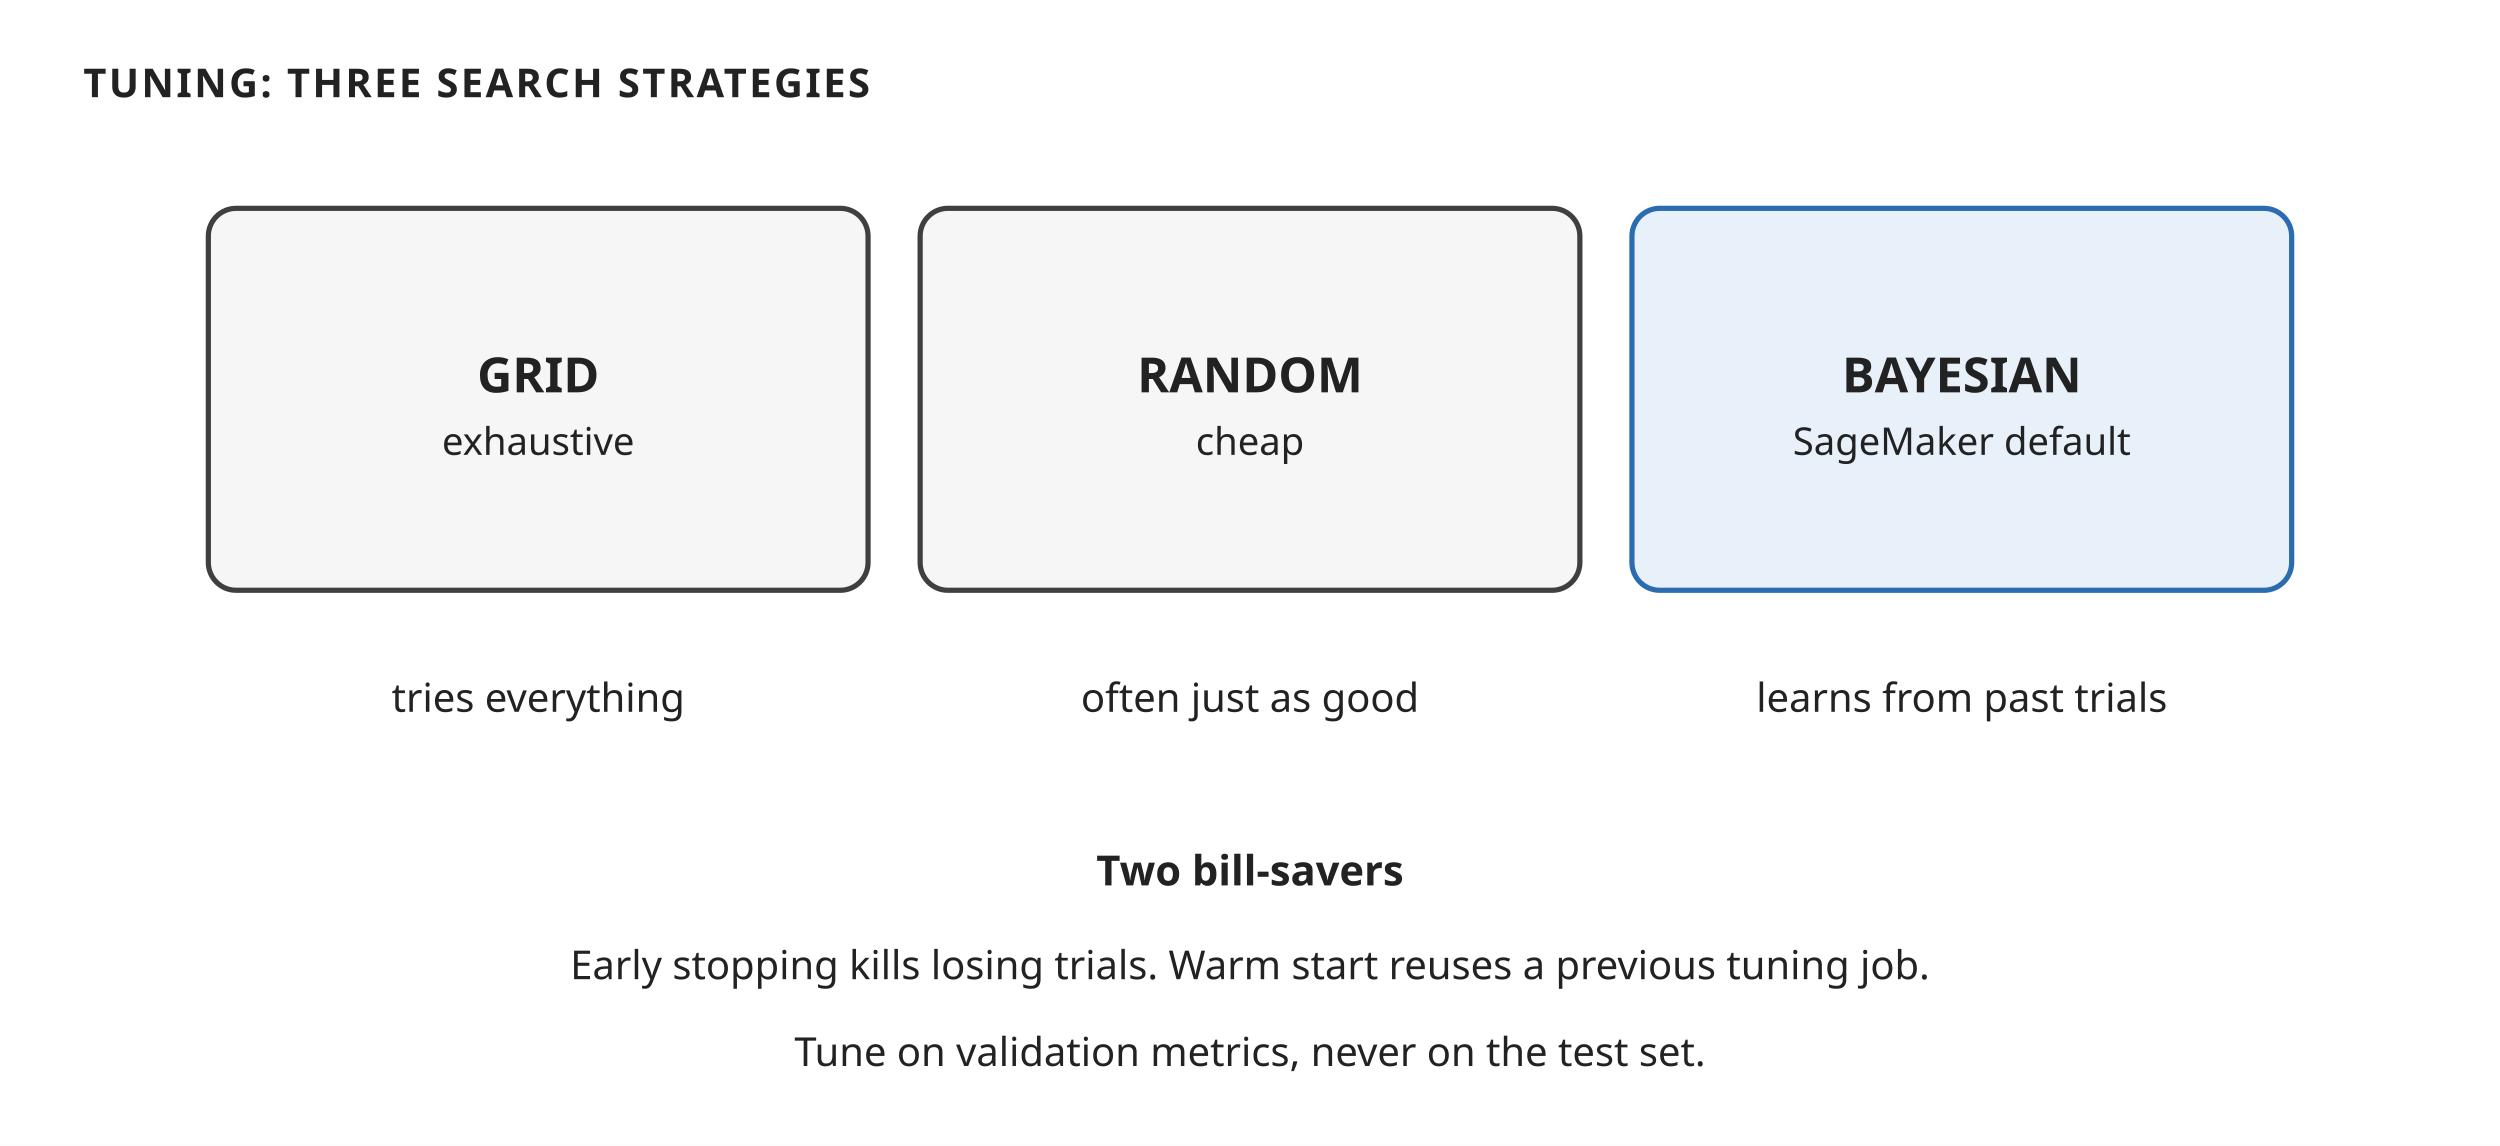
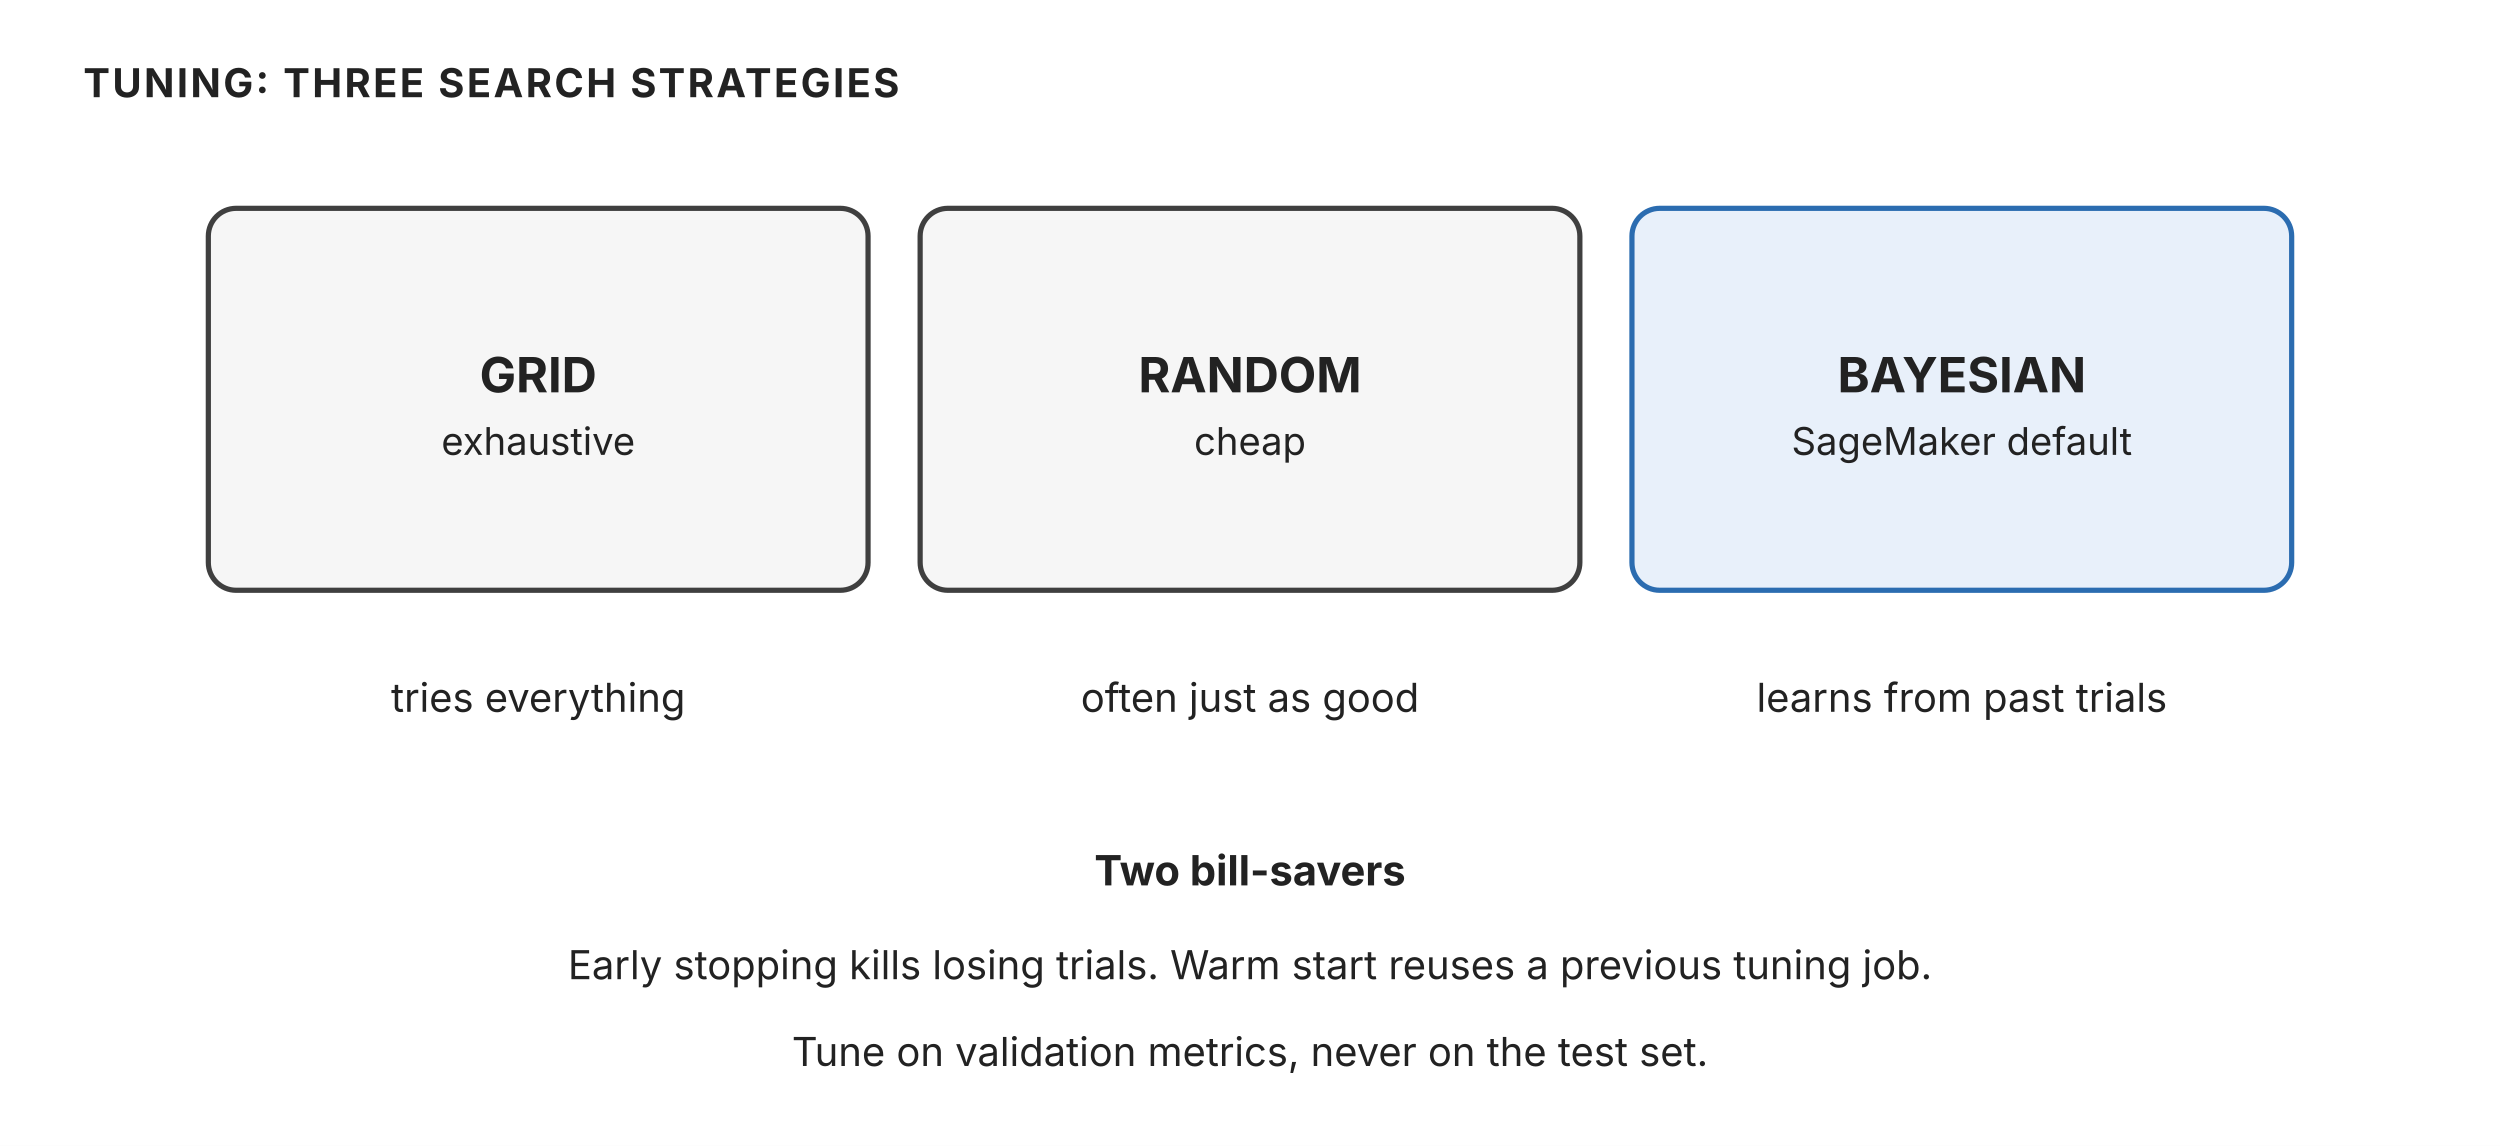
<svg xmlns="http://www.w3.org/2000/svg" width="720" height="330" viewBox="0 0 720 330" role="img" aria-label="Hyperparameter search strategies: grid is exhaustive, random is cheap, Bayesian learns as it goes and is the SageMaker default; early stopping and warm start keep the bill low">
-   <style>text{font-family:'Trebuchet MS', Verdana, sans-serif;fill:#222222;}</style>
+   <style>text{font-family:"Anthropic Sans",Inter,"Source Sans 3","IBM Plex Sans",sans-serif;fill:#222222}</style>
  <rect width="720" height="330" fill="#ffffff" />
  <defs>
    <marker id="ar" viewBox="0 0 10 10" refX="9" refY="5" markerWidth="7" markerHeight="7" orient="auto-start-reverse">
      <path d="M 0 1 L 9 5 L 0 9 z" fill="#555555" />
    </marker>
  </defs>
  <text x="24" y="28" font-size="11.5" fill="#555555" font-weight="700" letter-spacing="0.06em">TUNING: THREE SEARCH STRATEGIES</text>
  <rect x="60" y="60" width="190" height="110" rx="8" fill="#f6f6f6" stroke="#3f3f3f" stroke-width="1.5" />
  <text x="155.0" y="113.0" font-size="14" text-anchor="middle" font-weight="700">GRID</text>
  <text x="155.0" y="131.0" font-size="11" fill="#555555" text-anchor="middle">exhaustive</text>
  <text x="155" y="205" font-size="11.5" fill="#555555" text-anchor="middle">tries everything</text>
  <rect x="265" y="60" width="190" height="110" rx="8" fill="#f6f6f6" stroke="#3f3f3f" stroke-width="1.5" />
  <text x="360.0" y="113.0" font-size="14" text-anchor="middle" font-weight="700">RANDOM</text>
  <text x="360.0" y="131.0" font-size="11" fill="#555555" text-anchor="middle">cheap</text>
  <text x="360" y="205" font-size="11.5" fill="#555555" text-anchor="middle">often just as good</text>
  <rect x="470" y="60" width="190" height="110" rx="8" fill="#e8f0fa" stroke="#2b6cb0" stroke-width="1.5" />
  <text x="565.0" y="113.0" font-size="14" text-anchor="middle" font-weight="700">BAYESIAN</text>
  <text x="565.0" y="131.0" font-size="11" fill="#555555" text-anchor="middle">SageMaker default</text>
  <text x="565" y="205" font-size="11.5" fill="#555555" text-anchor="middle">learns from past trials</text>
  <text x="360" y="255" font-size="12" text-anchor="middle" font-weight="700">Two bill-savers</text>
  <text x="360" y="282" font-size="11.5" fill="#555555" text-anchor="middle">Early stopping kills losing trials. Warm start reuses a previous tuning job.</text>
  <text x="360" y="307" font-size="11.5" fill="#555555" text-anchor="middle">Tune on validation metrics, never on the test set.</text>
</svg>
